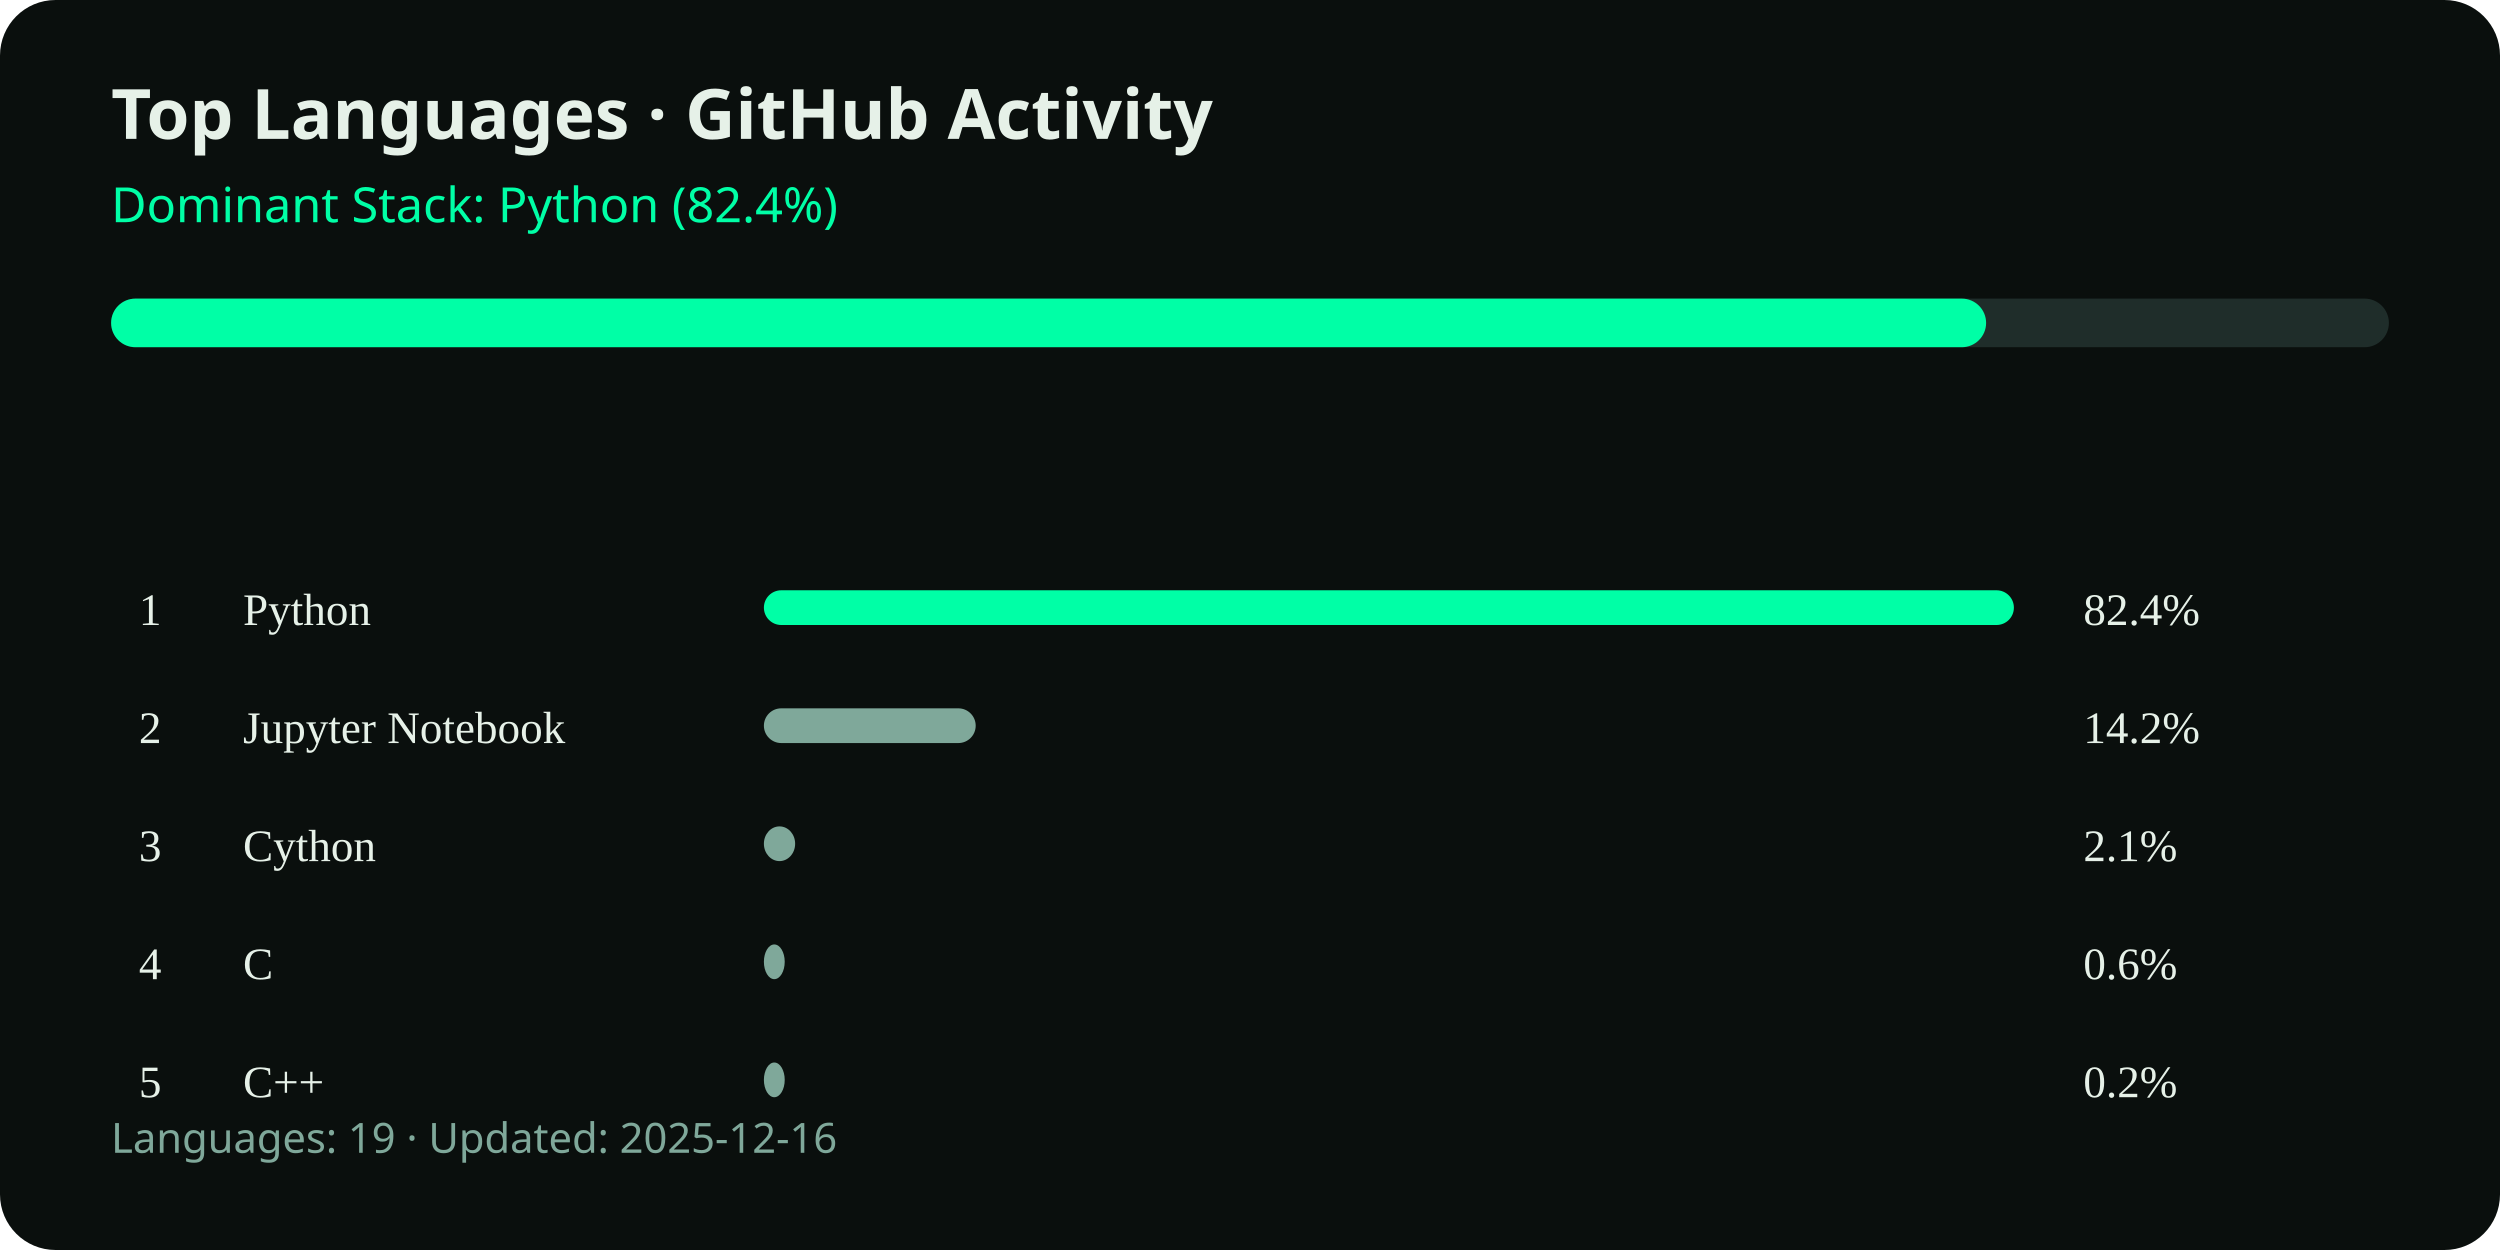
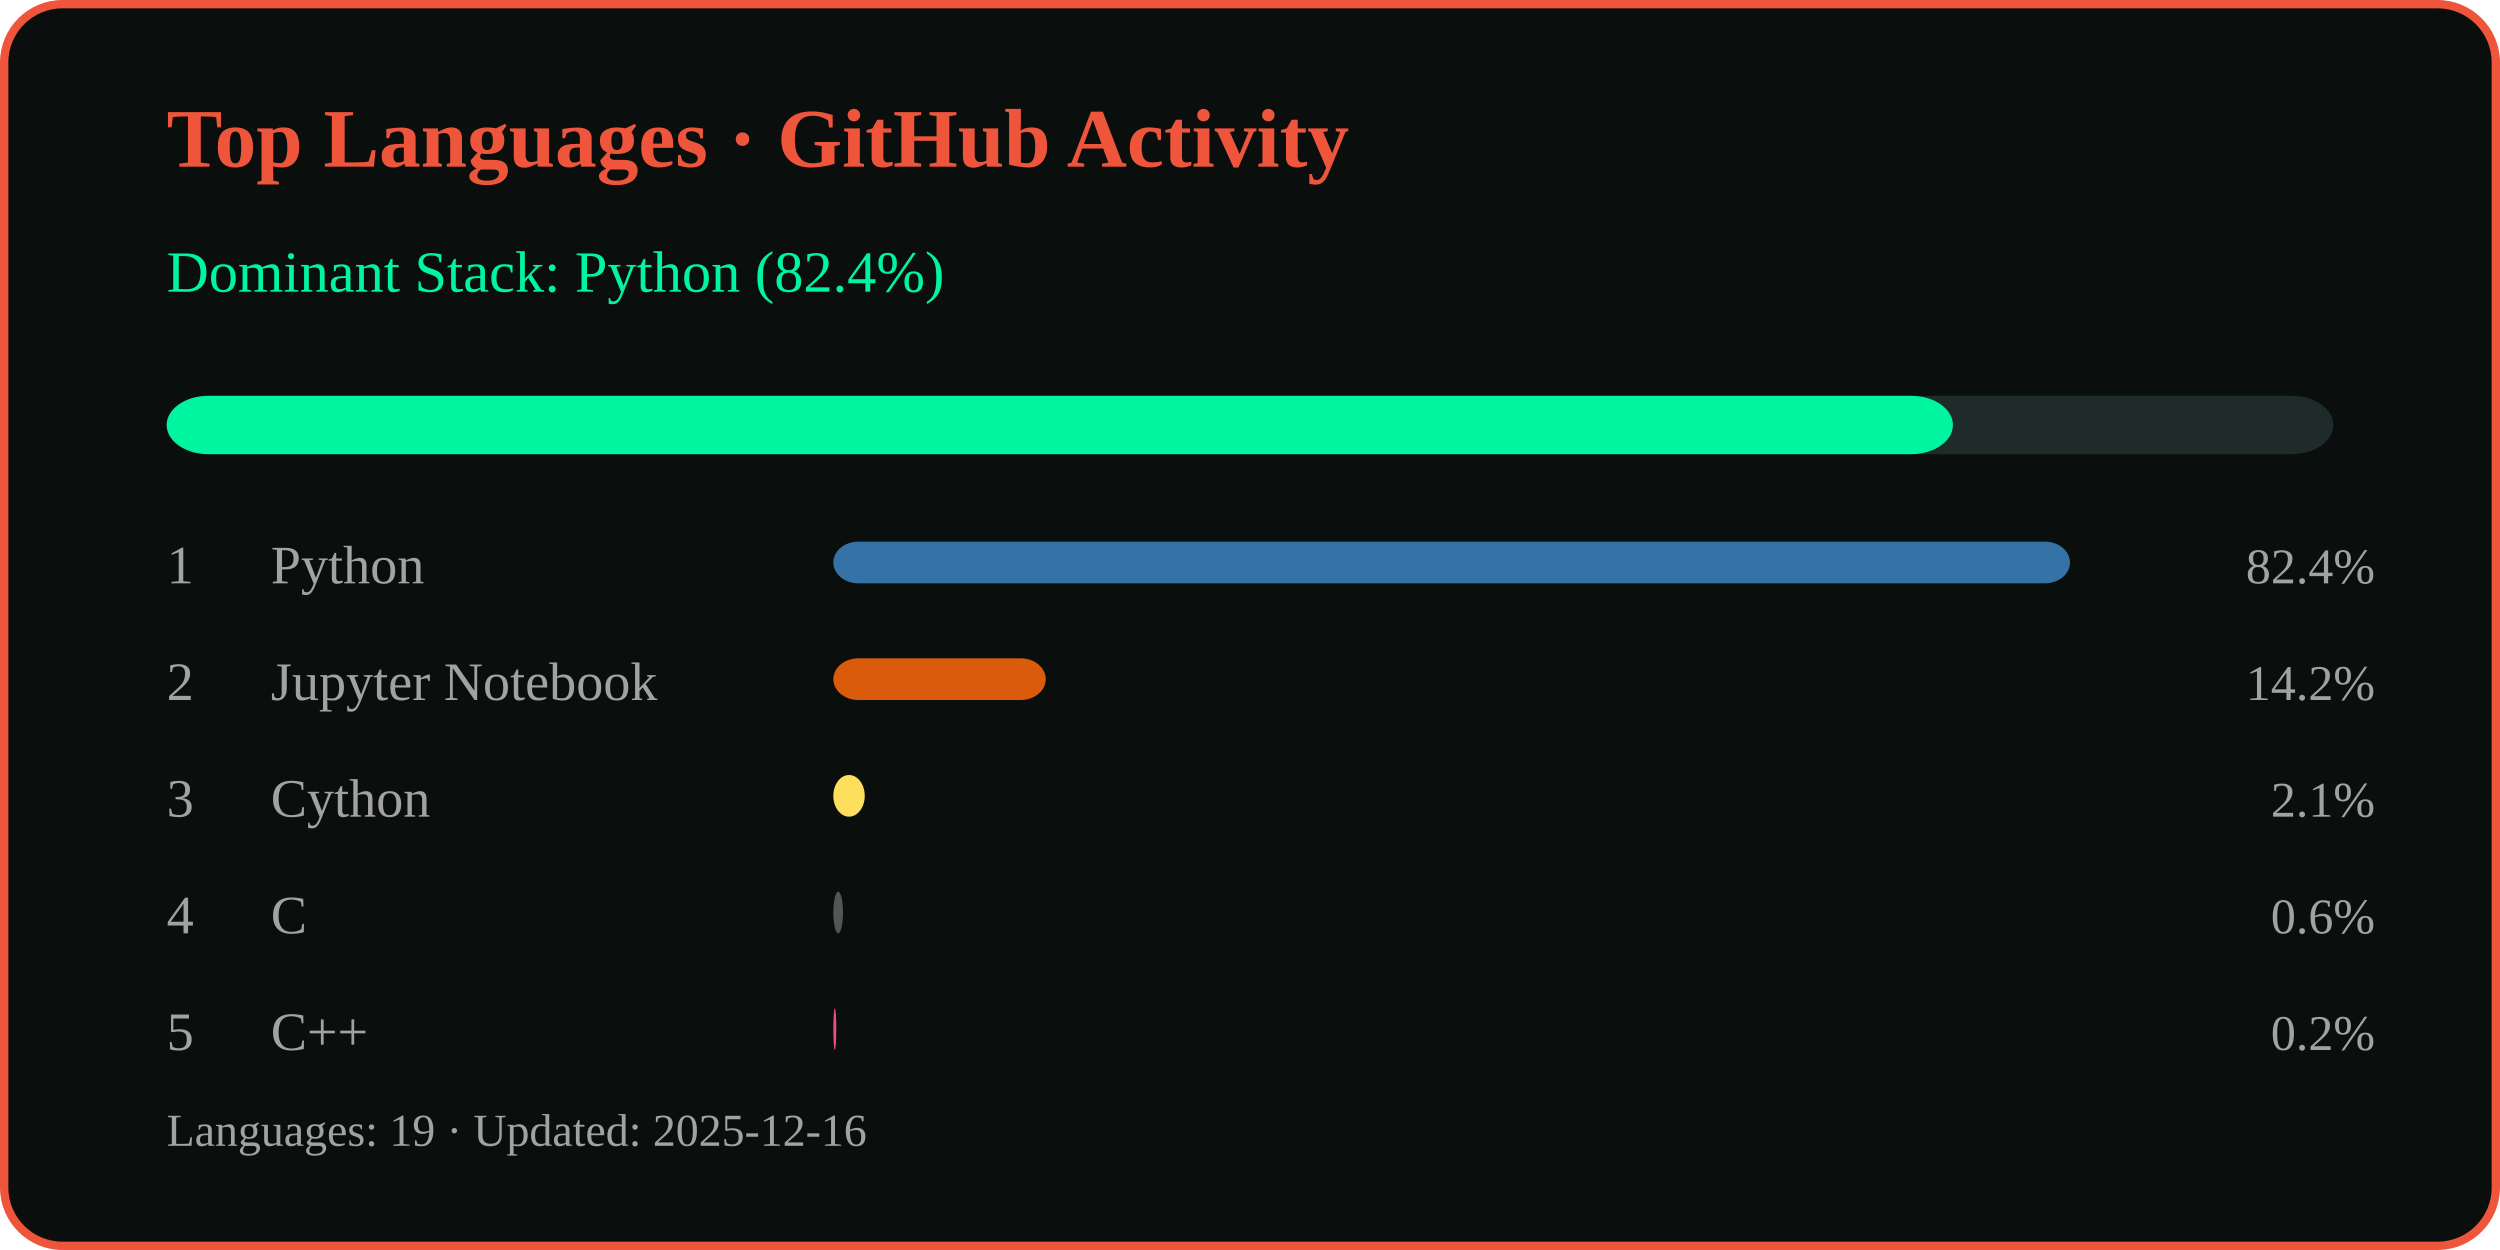
- <svg xmlns="http://www.w3.org/2000/svg" width="720" height="360" viewBox="0 0 720 360">
-   <rect width="100%" height="100%" rx="16" fill="#0a0f0d" />
-   <text x="32" y="40" font-family="Segoe UI, sans-serif" font-size="20" font-weight="700" fill="#e6f1e8">
+ <svg xmlns="http://www.w3.org/2000/svg" width="600" height="300">
+   <rect width="598" height="298" x="1" y="1" rx="14" ry="14" fill="#0a0f0d" stroke="#ef553b" stroke-width="2" />
+   <text x="40" y="40" fill="#ef553b" font-size="20" font-weight="600">
    Top Languages · GitHub Activity
  </text>
-   <text x="32" y="64" font-family="Segoe UI, sans-serif" font-size="14" fill="#00ffa6">
+   <text x="40" y="70" fill="#00f5a0" font-size="14">
    Dominant Stack: Python (82.4%)
  </text>
-   <rect x="32" y="86" width="656" height="14" rx="7" fill="#1f2d2a" />
-   <rect x="32" y="86" width="540" height="14" rx="7" fill="#00ffa6" />
-   <text x="40" y="180" font-size="13" fill="#e6f1e8">1</text>
-   <text x="70" y="180" font-size="13" fill="#e6f1e8">Python</text>
-   <rect x="220" y="170" width="360" height="10" rx="5" fill="#00ffa6" />
-   <text x="600" y="180" font-size="13" fill="#e6f1e8">
-     82.4%
-   </text>
-   <text x="40" y="214" font-size="13" fill="#e6f1e8">2</text>
-   <text x="70" y="214" font-size="13" fill="#e6f1e8">Jupyter Notebook</text>
-   <rect x="220" y="204" width="61" height="10" rx="5" fill="#7fa89a" />
-   <text x="600" y="214" font-size="13" fill="#e6f1e8">
-     14.2%
-   </text>
-   <text x="40" y="248" font-size="13" fill="#e6f1e8">3</text>
-   <text x="70" y="248" font-size="13" fill="#e6f1e8">Cython</text>
-   <rect x="220" y="238" width="9" height="10" rx="5" fill="#7fa89a" />
-   <text x="600" y="248" font-size="13" fill="#e6f1e8">
-     2.1%
-   </text>
-   <text x="40" y="282" font-size="13" fill="#e6f1e8">4</text>
-   <text x="70" y="282" font-size="13" fill="#e6f1e8">C</text>
-   <rect x="220" y="272" width="6" height="10" rx="5" fill="#7fa89a" />
-   <text x="600" y="282" font-size="13" fill="#e6f1e8">
-     0.6%
-   </text>
-   <text x="40" y="316" font-size="13" fill="#e6f1e8">5</text>
-   <text x="70" y="316" font-size="13" fill="#e6f1e8">C++</text>
-   <rect x="220" y="306" width="6" height="10" rx="5" fill="#7fa89a" />
-   <text x="600" y="316" font-size="13" fill="#e6f1e8">
-     0.2%
-   </text>
-   <text x="32" y="332" font-family="Segoe UI, sans-serif" font-size="12" fill="#7fa89a">
+   <rect x="40" y="95" rx="10" ry="10" width="520" height="14" fill="#1f2a2a" />
+   <rect x="40" y="95" rx="10" ry="10" width="428.701" height="14" fill="#00f5a0" />
+   <text x="40" y="140" fill="#a2a2a2" font-size="13">1</text>
+   <text x="65" y="140" fill="#a2a2a2" font-size="13">Python</text>
+   <rect x="200" y="130" rx="6" ry="6" width="296.793" height="10" fill="#3572A5" />
+   <text x="570" y="140" fill="#a2a2a2" font-size="12" text-anchor="end">82.4%</text>
+   <text x="40" y="168" fill="#a2a2a2" font-size="13">2</text>
+   <text x="65" y="168" fill="#a2a2a2" font-size="13">Jupyter Notebook</text>
+   <rect x="200" y="158" rx="6" ry="6" width="50.98" height="10" fill="#DA5B0B" />
+   <text x="570" y="168" fill="#a2a2a2" font-size="12" text-anchor="end">14.2%</text>
+   <text x="40" y="196" fill="#a2a2a2" font-size="13">3</text>
+   <text x="65" y="196" fill="#a2a2a2" font-size="13">Cython</text>
+   <rect x="200" y="186" rx="6" ry="6" width="7.54" height="10" fill="#fedf5b" />
+   <text x="570" y="196" fill="#a2a2a2" font-size="12" text-anchor="end">2.1%</text>
+   <text x="40" y="224" fill="#a2a2a2" font-size="13">4</text>
+   <text x="65" y="224" fill="#a2a2a2" font-size="13">C</text>
+   <rect x="200" y="214" rx="6" ry="6" width="2.322" height="10" fill="#555555" />
+   <text x="570" y="224" fill="#a2a2a2" font-size="12" text-anchor="end">0.6%</text>
+   <text x="40" y="252" fill="#a2a2a2" font-size="13">5</text>
+   <text x="65" y="252" fill="#a2a2a2" font-size="13">C++</text>
+   <rect x="200" y="242" rx="6" ry="6" width="0.714" height="10" fill="#f34b7d" />
+   <text x="570" y="252" fill="#a2a2a2" font-size="12" text-anchor="end">0.2%</text>
+   <text x="40" y="275" fill="#a2a2a2" font-size="11">
    Languages: 19 · Updated: 2025-12-16
  </text>
</svg>
